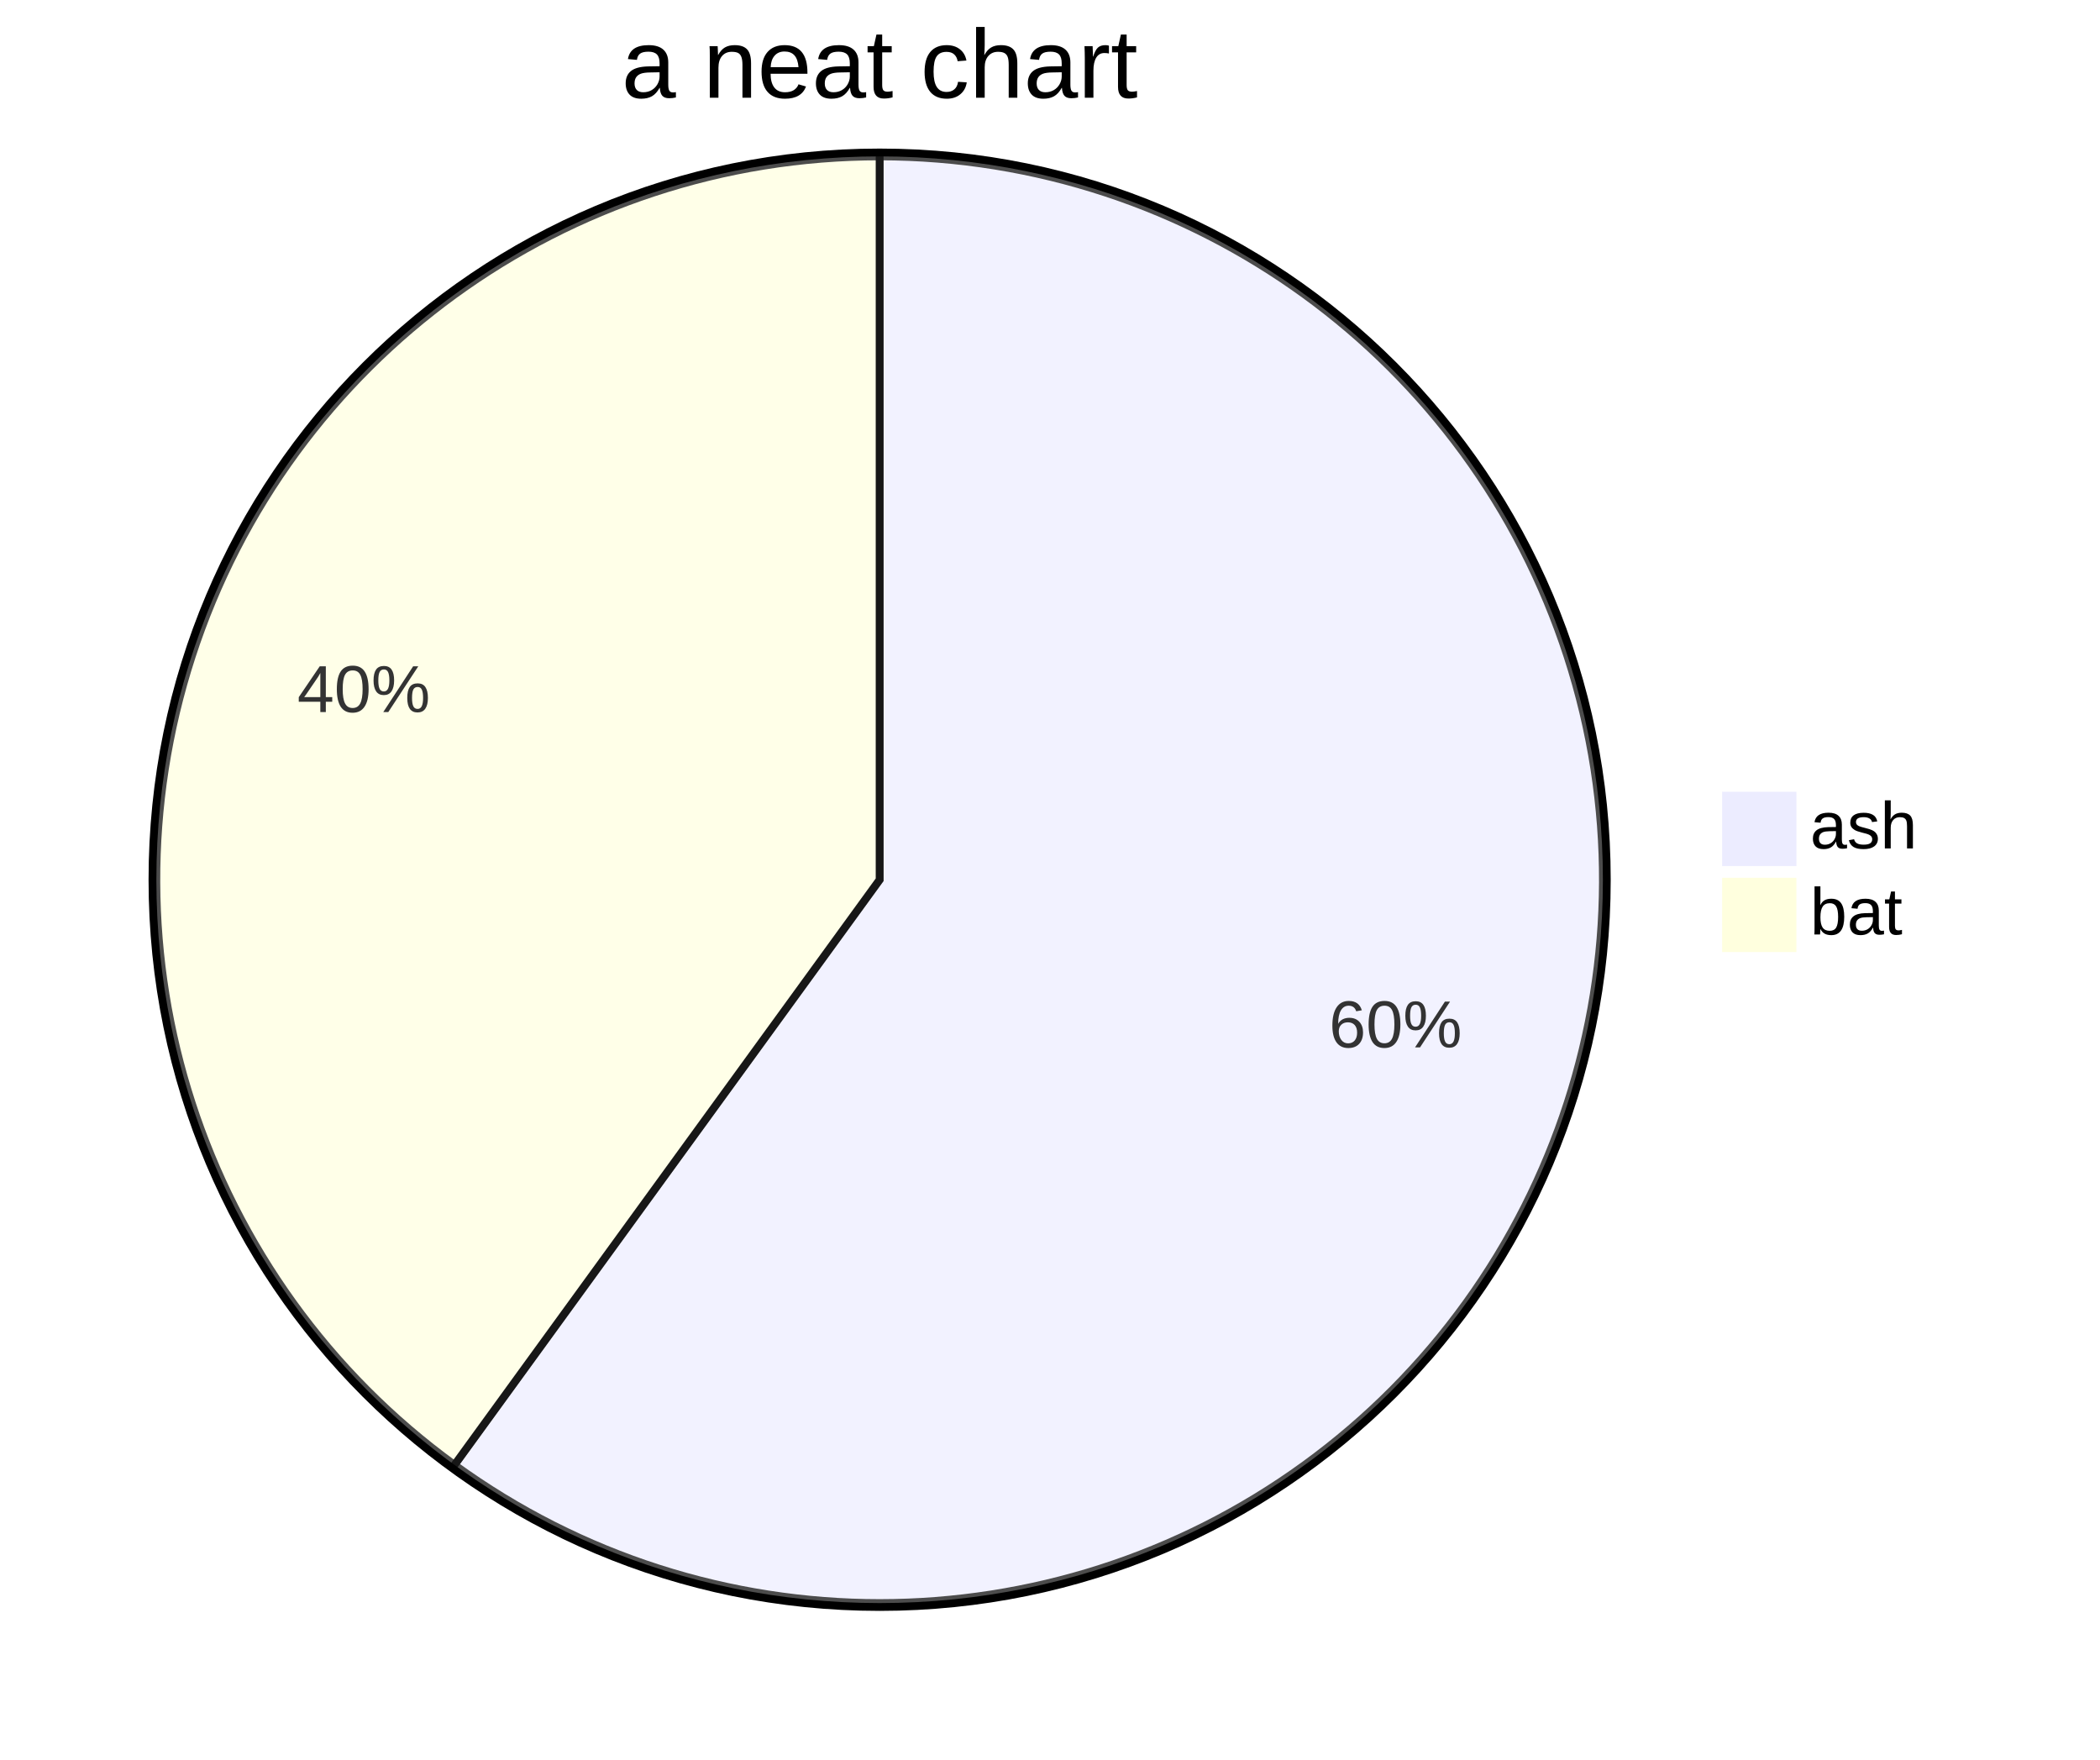
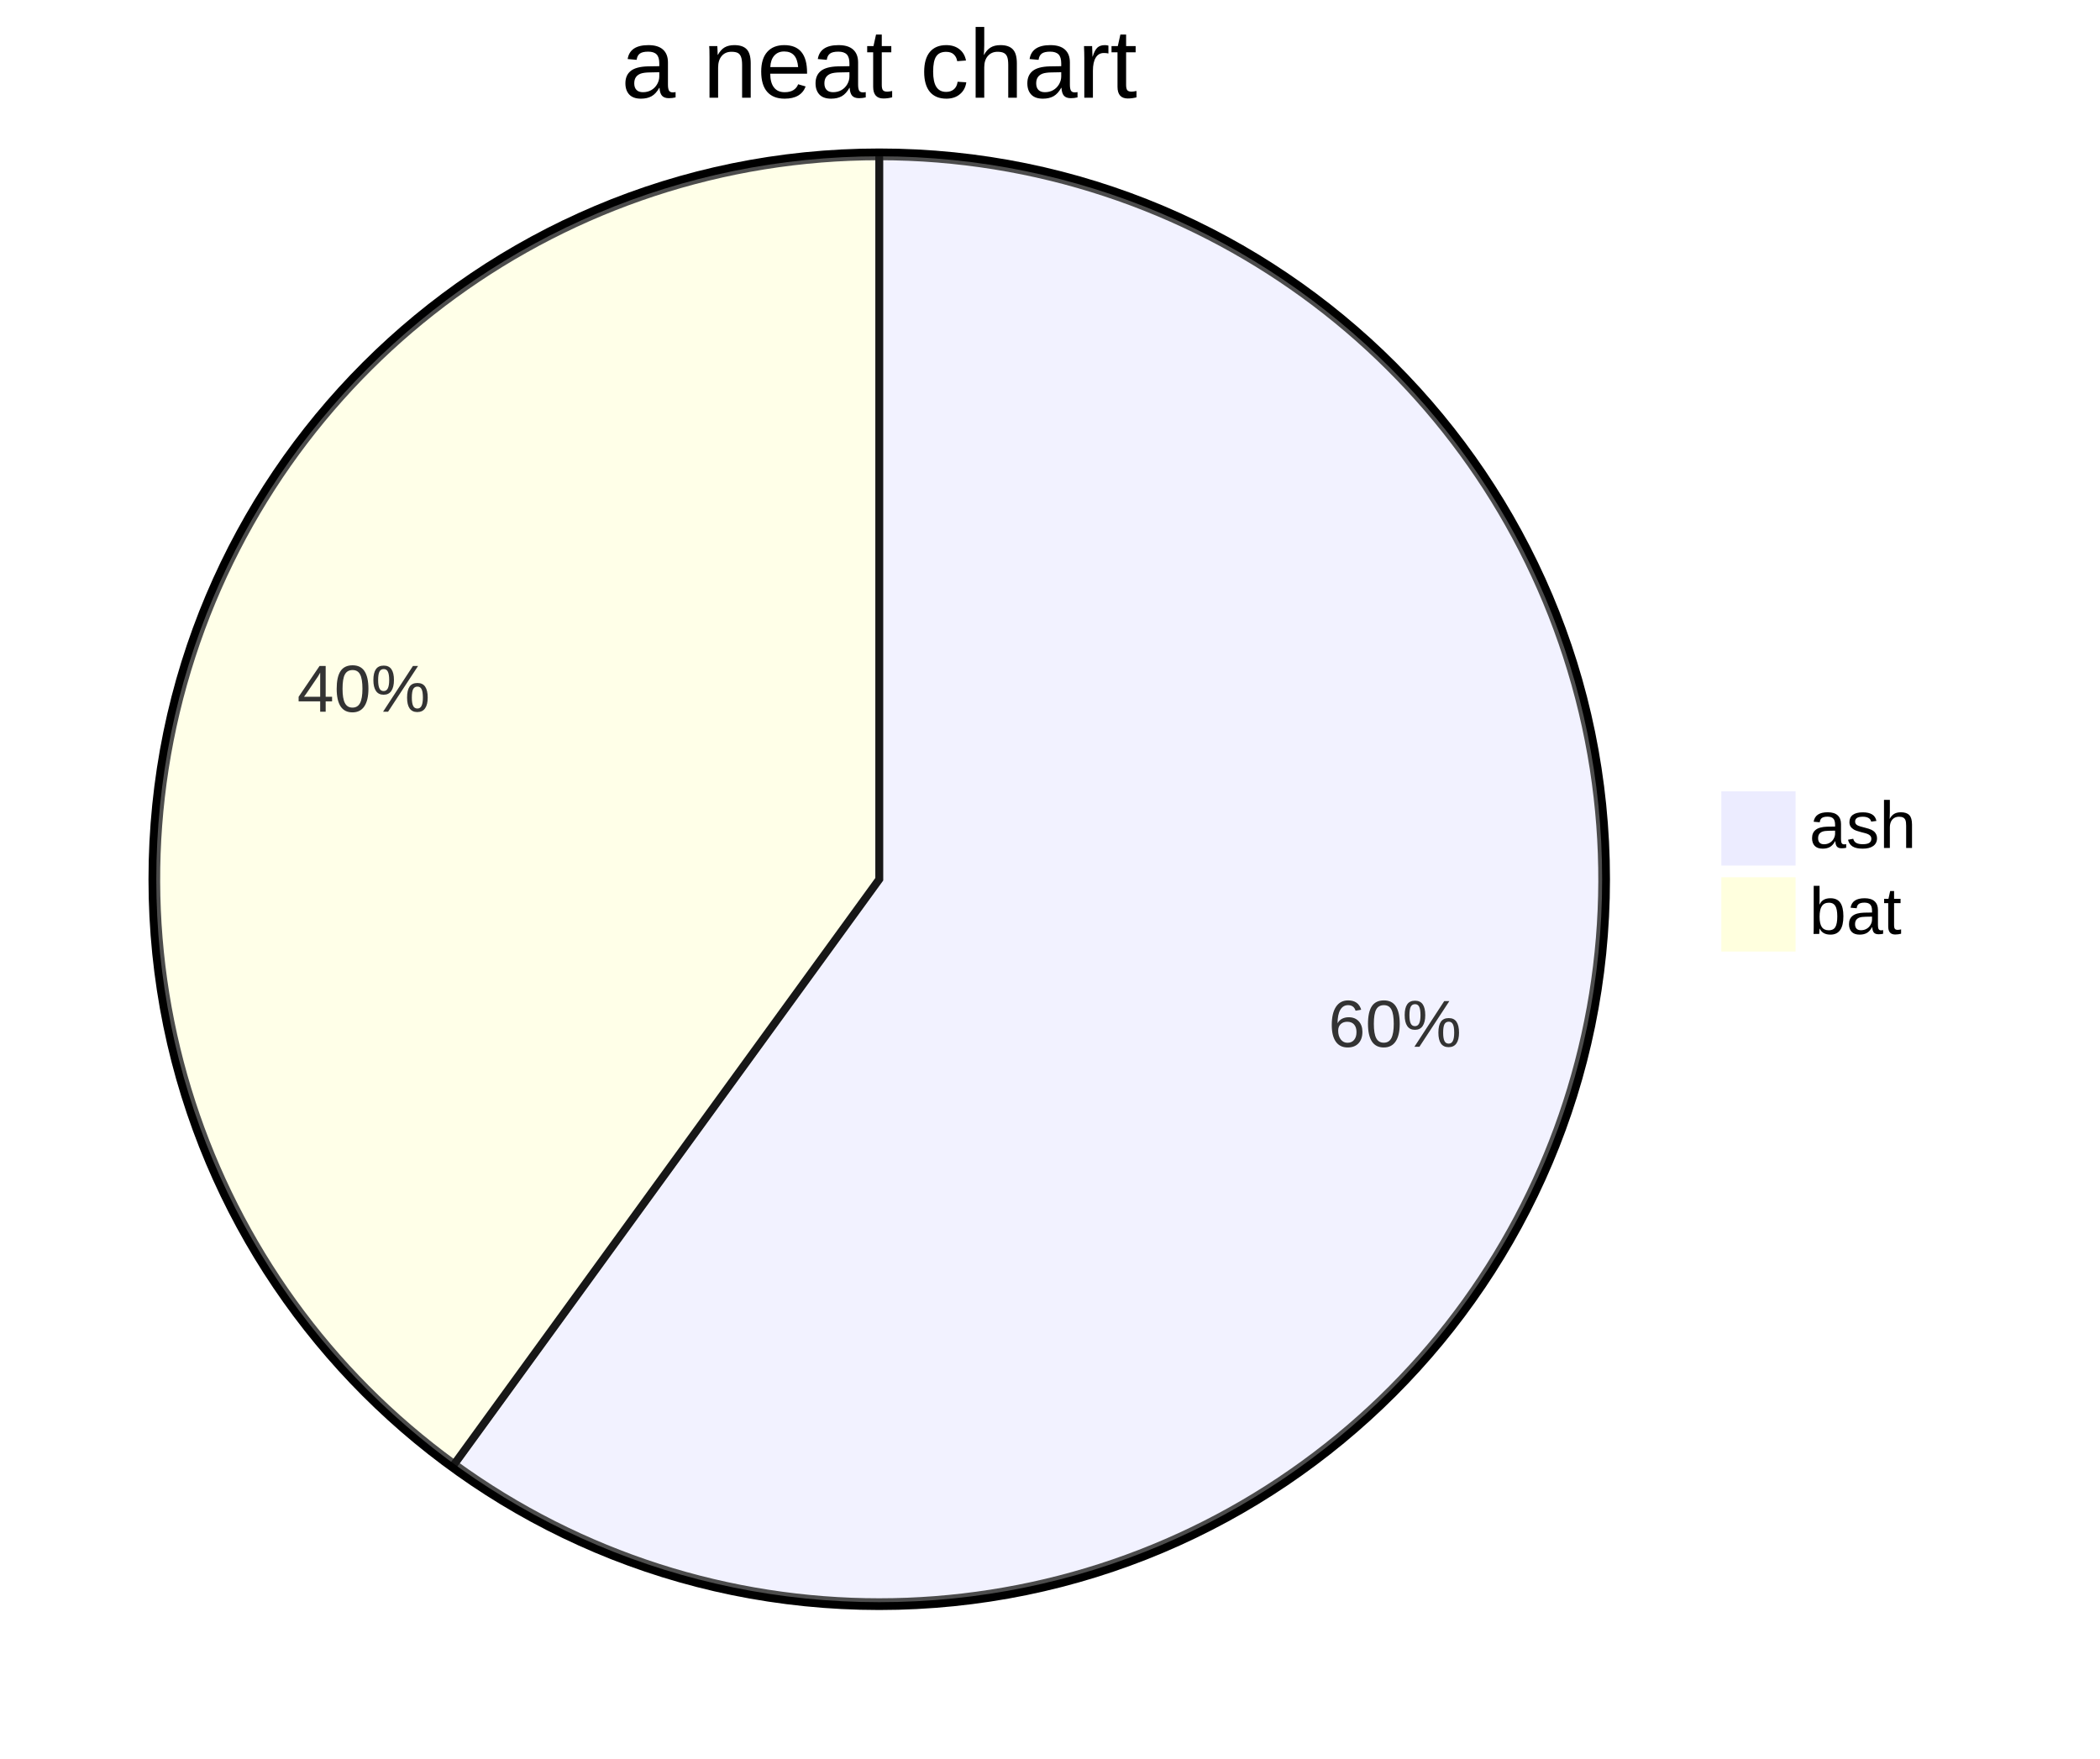
- <svg xmlns="http://www.w3.org/2000/svg" id="upstream_pkgtests_pie_spec_007" width="100%" viewBox="0 0 537.156 450" style="max-width: 537.156px; background-color: white;" role="graphics-document document" aria-roledescription="pie" aria-describedby="chart-desc-upstream_pkgtests_pie_spec_007">
-   <style>#upstream_pkgtests_pie_spec_007{font-family:"trebuchet ms",verdana,arial,sans-serif;font-size:16px;fill:#333;}@keyframes edge-animation-frame{from{stroke-dashoffset:0;}}@keyframes dash{to{stroke-dashoffset:0;}}#upstream_pkgtests_pie_spec_007 .edge-animation-slow{stroke-dasharray:9,5!important;stroke-dashoffset:900;animation:dash 50s linear infinite;stroke-linecap:round;}#upstream_pkgtests_pie_spec_007 .edge-animation-fast{stroke-dasharray:9,5!important;stroke-dashoffset:900;animation:dash 20s linear infinite;stroke-linecap:round;}#upstream_pkgtests_pie_spec_007 .error-icon{fill:#552222;}#upstream_pkgtests_pie_spec_007 .error-text{fill:#552222;stroke:#552222;}#upstream_pkgtests_pie_spec_007 .edge-thickness-normal{stroke-width:1px;}#upstream_pkgtests_pie_spec_007 .edge-thickness-thick{stroke-width:3.5px;}#upstream_pkgtests_pie_spec_007 .edge-pattern-solid{stroke-dasharray:0;}#upstream_pkgtests_pie_spec_007 .edge-thickness-invisible{stroke-width:0;fill:none;}#upstream_pkgtests_pie_spec_007 .edge-pattern-dashed{stroke-dasharray:3;}#upstream_pkgtests_pie_spec_007 .edge-pattern-dotted{stroke-dasharray:2;}#upstream_pkgtests_pie_spec_007 .marker{fill:#333333;stroke:#333333;}#upstream_pkgtests_pie_spec_007 .marker.cross{stroke:#333333;}#upstream_pkgtests_pie_spec_007 svg{font-family:"trebuchet ms",verdana,arial,sans-serif;font-size:16px;}#upstream_pkgtests_pie_spec_007 p{margin:0;}#upstream_pkgtests_pie_spec_007 .pieCircle{stroke:black;stroke-width:2px;opacity:0.7;}#upstream_pkgtests_pie_spec_007 .pieOuterCircle{stroke:black;stroke-width:2px;fill:none;}#upstream_pkgtests_pie_spec_007 .pieTitleText{text-anchor:middle;font-size:25px;fill:black;font-family:"trebuchet ms",verdana,arial,sans-serif;}#upstream_pkgtests_pie_spec_007 .slice{font-family:"trebuchet ms",verdana,arial,sans-serif;fill:#333;font-size:17px;}#upstream_pkgtests_pie_spec_007 .legend text{fill:black;font-family:"trebuchet ms",verdana,arial,sans-serif;font-size:17px;}#upstream_pkgtests_pie_spec_007 :root{--mermaid-font-family:"trebuchet ms",verdana,arial,sans-serif;}</style>
+ <svg xmlns="http://www.w3.org/2000/svg" id="upstream_pkgtests_pie_spec_007" width="100%" viewBox="0 0 537.403 450" style="max-width: 537.403px; background-color: white;" role="graphics-document document" aria-roledescription="pie" aria-describedby="chart-desc-upstream_pkgtests_pie_spec_007">
+   <style>#upstream_pkgtests_pie_spec_007{font-family:"trebuchet ms",verdana,arial,sans-serif;font-size:16px;fill:#333;}@keyframes edge-animation-frame{from{stroke-dashoffset:0;}}@keyframes dash{to{stroke-dashoffset:0;}}#upstream_pkgtests_pie_spec_007 .edge-animation-slow{stroke-dasharray:9,5!important;stroke-dashoffset:900;animation:dash 50s linear infinite;stroke-linecap:round;}#upstream_pkgtests_pie_spec_007 .edge-animation-fast{stroke-dasharray:9,5!important;stroke-dashoffset:900;animation:dash 20s linear infinite;stroke-linecap:round;}#upstream_pkgtests_pie_spec_007 .error-icon{fill:#552222;}#upstream_pkgtests_pie_spec_007 .error-text{fill:#552222;stroke:#552222;}#upstream_pkgtests_pie_spec_007 .edge-thickness-normal{stroke-width:1px;}#upstream_pkgtests_pie_spec_007 .edge-thickness-thick{stroke-width:3.5px;}#upstream_pkgtests_pie_spec_007 .edge-pattern-solid{stroke-dasharray:0;}#upstream_pkgtests_pie_spec_007 .edge-thickness-invisible{stroke-width:0;fill:none;}#upstream_pkgtests_pie_spec_007 .edge-pattern-dashed{stroke-dasharray:3;}#upstream_pkgtests_pie_spec_007 .edge-pattern-dotted{stroke-dasharray:2;}#upstream_pkgtests_pie_spec_007 .marker{fill:#333333;stroke:#333333;}#upstream_pkgtests_pie_spec_007 .marker.cross{stroke:#333333;}#upstream_pkgtests_pie_spec_007 svg{font-family:"trebuchet ms",verdana,arial,sans-serif;font-size:16px;}#upstream_pkgtests_pie_spec_007 p{margin:0;}#upstream_pkgtests_pie_spec_007 .pieCircle{stroke:black;stroke-width:2px;opacity:0.7;}#upstream_pkgtests_pie_spec_007 .pieOuterCircle{stroke:black;stroke-width:2px;fill:none;}#upstream_pkgtests_pie_spec_007 .pieTitleText{text-anchor:middle;font-size:25px;fill:black;font-family:"trebuchet ms",verdana,arial,sans-serif;}#upstream_pkgtests_pie_spec_007 .slice{font-family:"trebuchet ms",verdana,arial,sans-serif;fill:#333;font-size:17px;}#upstream_pkgtests_pie_spec_007 .legend text{fill:black;font-family:"trebuchet ms",verdana,arial,sans-serif;font-size:17px;}#upstream_pkgtests_pie_spec_007 .node .neo-node{stroke:#9370DB;}#upstream_pkgtests_pie_spec_007 [data-look="neo"].node rect,#upstream_pkgtests_pie_spec_007 [data-look="neo"].cluster rect,#upstream_pkgtests_pie_spec_007 [data-look="neo"].node polygon{stroke:#9370DB;filter:drop-shadow(1px 2px 2px rgba(185, 185, 185, 1));}#upstream_pkgtests_pie_spec_007 [data-look="neo"].node path{stroke:#9370DB;stroke-width:1px;}#upstream_pkgtests_pie_spec_007 [data-look="neo"].node .outer-path{filter:drop-shadow(1px 2px 2px rgba(185, 185, 185, 1));}#upstream_pkgtests_pie_spec_007 [data-look="neo"].node .neo-line path{stroke:#9370DB;filter:none;}#upstream_pkgtests_pie_spec_007 [data-look="neo"].node circle{stroke:#9370DB;filter:drop-shadow(1px 2px 2px rgba(185, 185, 185, 1));}#upstream_pkgtests_pie_spec_007 [data-look="neo"].node circle .state-start{fill:#000000;}#upstream_pkgtests_pie_spec_007 [data-look="neo"].icon-shape .icon{fill:#9370DB;filter:drop-shadow(1px 2px 2px rgba(185, 185, 185, 1));}#upstream_pkgtests_pie_spec_007 [data-look="neo"].icon-shape .icon-neo path{stroke:#9370DB;filter:drop-shadow(1px 2px 2px rgba(185, 185, 185, 1));}#upstream_pkgtests_pie_spec_007 :root{--mermaid-font-family:"trebuchet ms",verdana,arial,sans-serif;}</style>
  <g />
  <g transform="translate(225,225)">
    <circle cx="0" cy="0" r="186" class="pieOuterCircle" />
    <path d="M0,-185A185,185,0,1,1,-108.74,149.668L0,0Z" fill="#ECECFF" class="pieCircle" />
    <path d="M-108.74,149.668A185,185,0,0,1,0,-185L0,0Z" fill="#ffffde" class="pieCircle" />
    <text transform="translate(131.9591,42.87611)" class="slice" style="text-anchor: middle;">60%</text>
    <text transform="translate(-131.9591,-42.87611)" class="slice" style="text-anchor: middle;">40%</text>
    <text x="0" y="-200" class="pieTitleText">a neat chart</text>
    <g class="legend" transform="translate(216,-22)">
      <rect width="18" height="18" style="fill: rgb(236, 236, 255); stroke: rgb(236, 236, 255);" />
      <text x="22" y="14">ash</text>
    </g>
    <g class="legend" transform="translate(216,0)">
      <rect width="18" height="18" style="fill: rgb(255, 255, 222); stroke: rgb(255, 255, 222);" />
      <text x="22" y="14">bat</text>
    </g>
  </g>
</svg>
